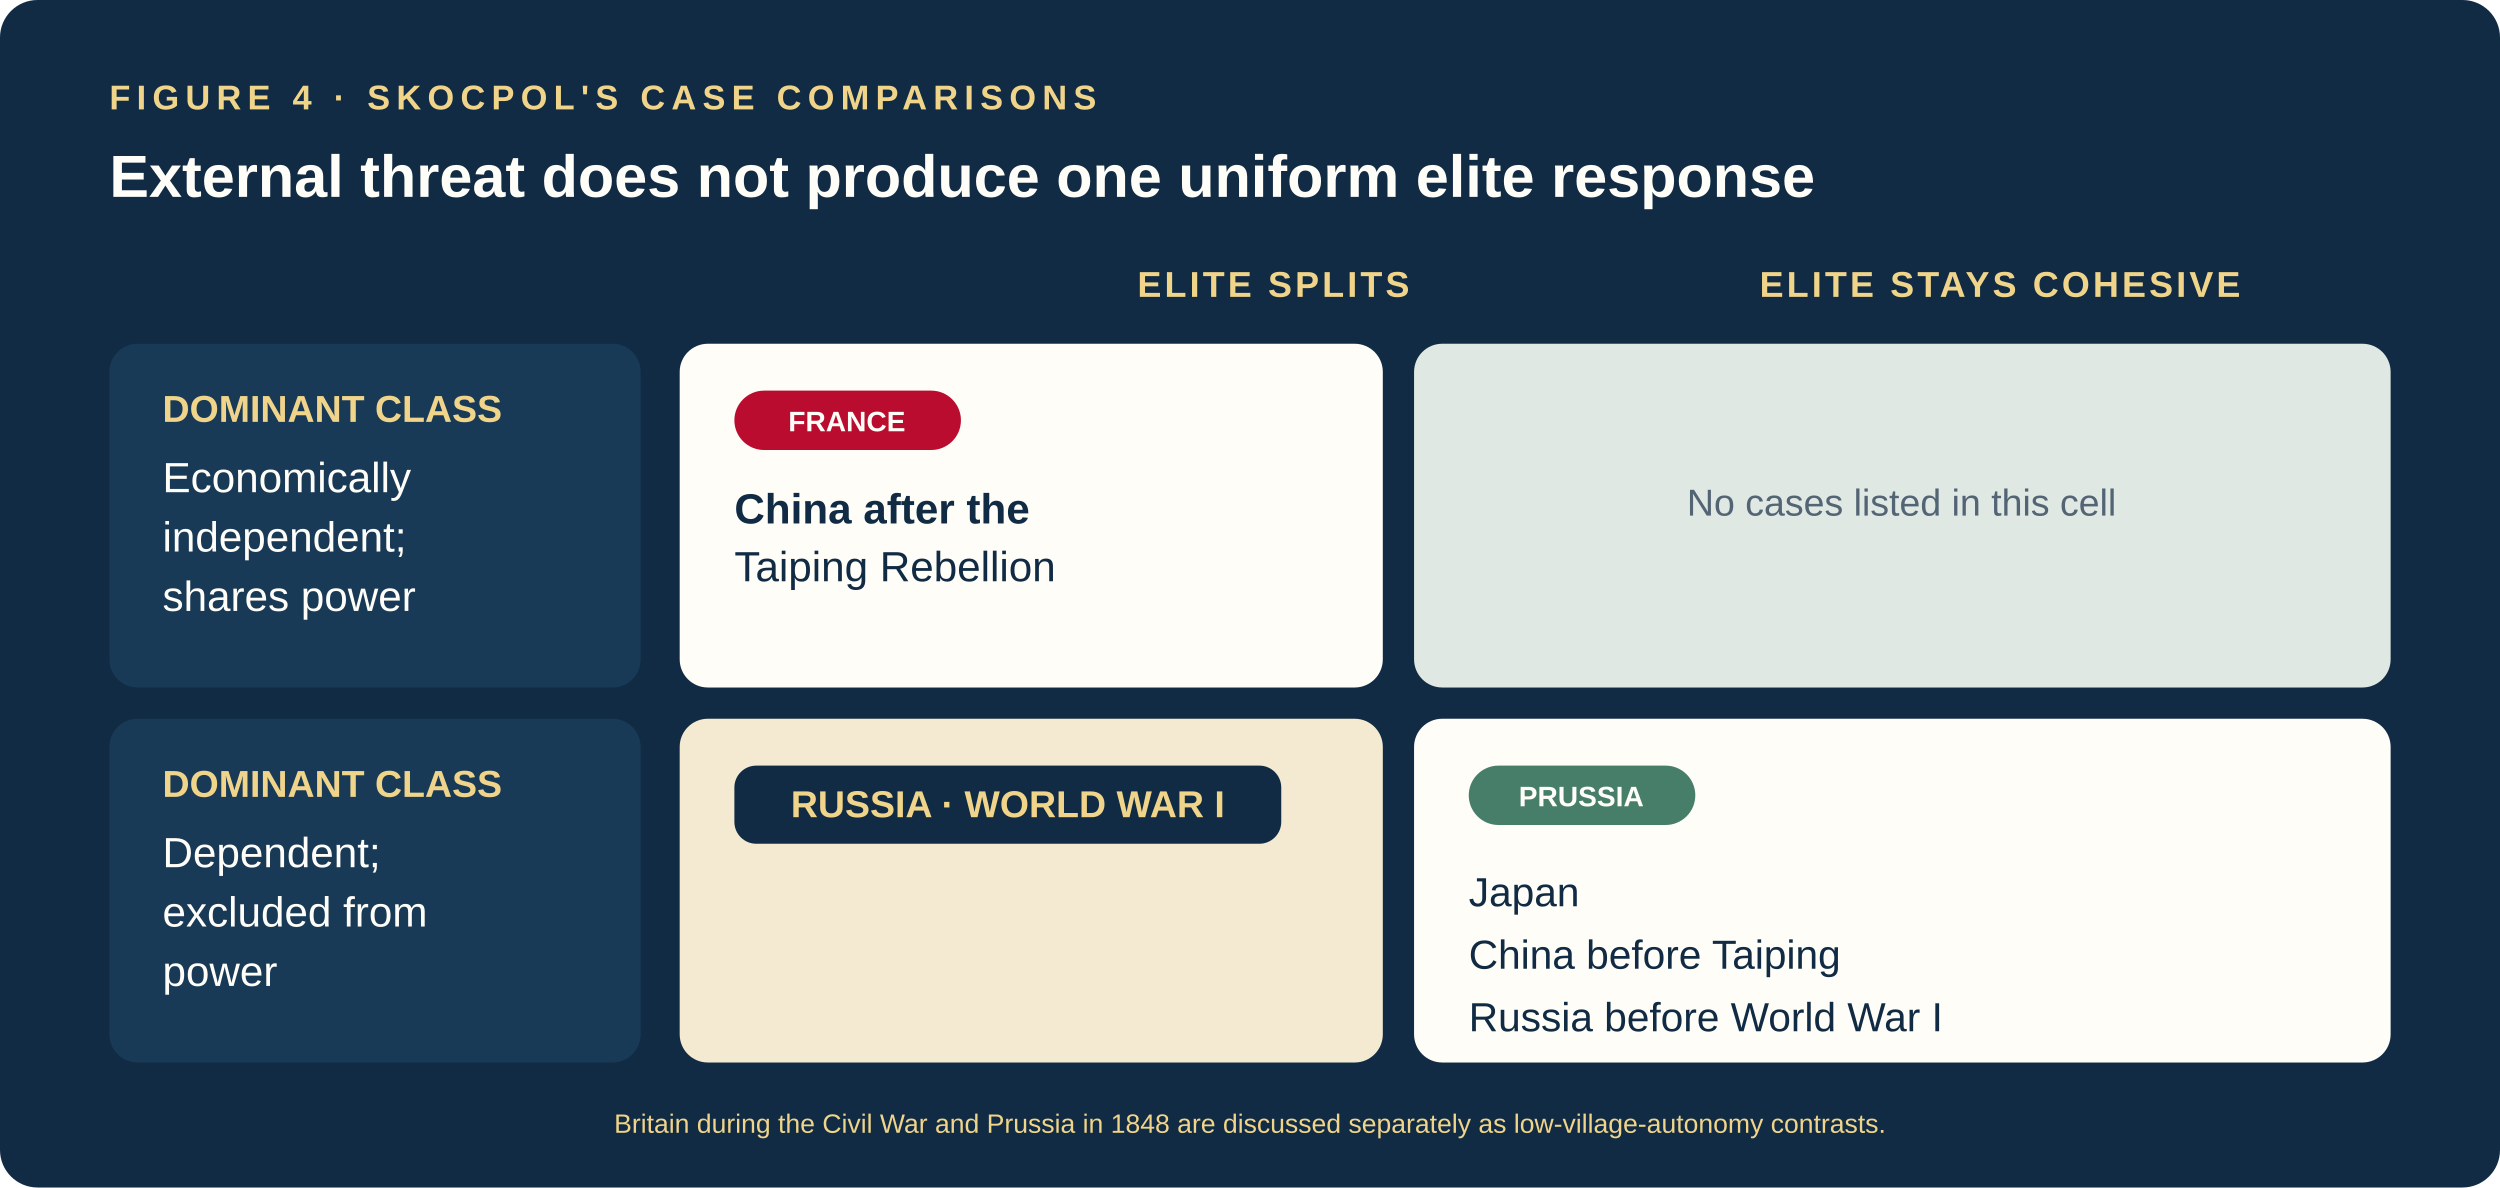
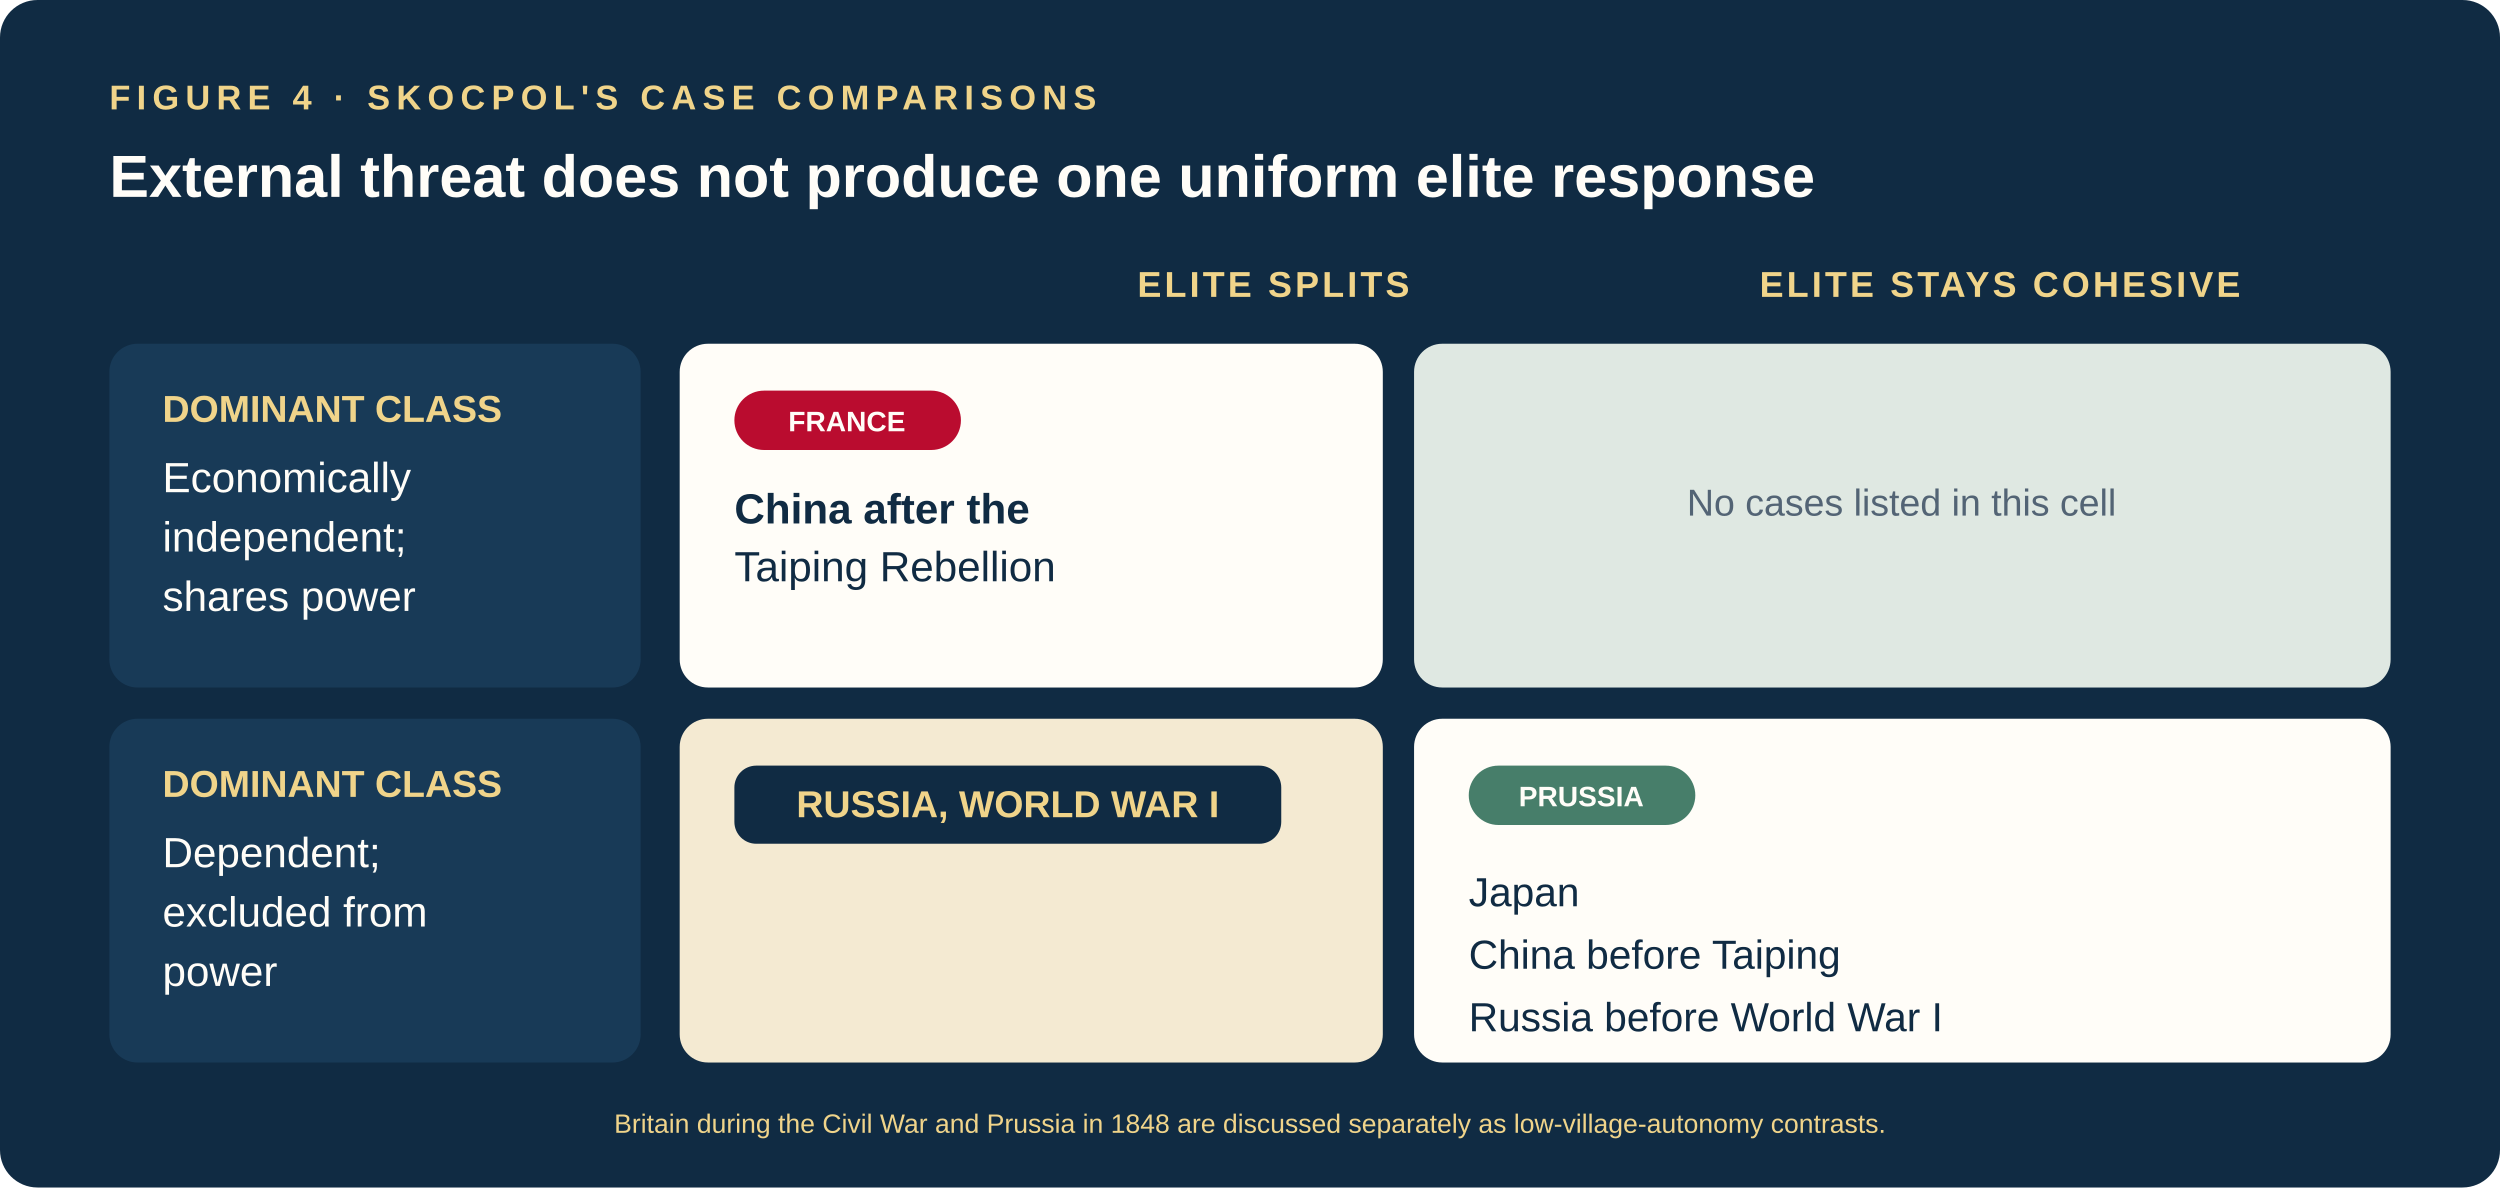
<svg xmlns="http://www.w3.org/2000/svg" viewBox="0 0 1600 760" role="img" aria-labelledby="t d">
  <rect width="1600" height="760" rx="24" fill="#102b43" />
  <text x="70" y="70" fill="#f0d48a" font-family="Arial,sans-serif" font-size="22" font-weight="700" letter-spacing="4">FIGURE 4 · SKOCPOL'S CASE COMPARISONS</text>
  <text x="70" y="126" fill="#fffdf8" font-family="Arial,sans-serif" font-size="38" font-weight="700">External threat does not produce one uniform elite response</text>
  <g fill="#f0d48a" font-family="Arial,sans-serif" font-size="23" font-weight="700" letter-spacing="2">
    <text x="815" y="190" text-anchor="middle">ELITE SPLITS</text>
    <text x="1280" y="190" text-anchor="middle">ELITE STAYS COHESIVE</text>
  </g>
  <g>
    <rect x="70" y="220" width="340" height="220" rx="18" fill="#183a57" />
    <text x="104" y="270" fill="#f0d48a" font-family="Arial,sans-serif" font-size="24" font-weight="700">DOMINANT CLASS</text>
    <text x="104" y="315" fill="#fffdf8" font-family="Arial,sans-serif" font-size="27">Economically</text>
    <text x="104" y="353" fill="#fffdf8" font-family="Arial,sans-serif" font-size="27">independent;</text>
    <text x="104" y="391" fill="#fffdf8" font-family="Arial,sans-serif" font-size="27">shares power</text>
    <rect x="70" y="460" width="340" height="220" rx="18" fill="#183a57" />
    <text x="104" y="510" fill="#f0d48a" font-family="Arial,sans-serif" font-size="24" font-weight="700">DOMINANT CLASS</text>
    <text x="104" y="555" fill="#fffdf8" font-family="Arial,sans-serif" font-size="27">Dependent;</text>
    <text x="104" y="593" fill="#fffdf8" font-family="Arial,sans-serif" font-size="27">excluded from</text>
    <text x="104" y="631" fill="#fffdf8" font-family="Arial,sans-serif" font-size="27">power</text>
  </g>
  <g>
    <rect x="435" y="220" width="450" height="220" rx="18" fill="#fffdf8" />
    <rect x="905" y="220" width="625" height="220" rx="18" fill="#dfe8e2" />
    <rect x="435" y="460" width="450" height="220" rx="18" fill="#f4ead2" />
    <rect x="905" y="460" width="625" height="220" rx="18" fill="#fffdf8" />
  </g>
  <g font-family="Arial,sans-serif" fill="#102b43">
    <rect x="470" y="250" width="145" height="38" rx="19" fill="#ba0c2f" />
    <text x="542" y="276" text-anchor="middle" fill="#fffdf8" font-size="18" font-weight="700">FRANCE</text>
    <text x="470" y="335" font-size="27" font-weight="700">China after the</text>
    <text x="470" y="372" font-size="27">Taiping Rebellion</text>
    <text x="1217" y="330" text-anchor="middle" fill="#536475" font-size="24">No cases listed in this cell</text>
    <rect x="470" y="490" width="350" height="50" rx="14" fill="#102b43" />
-     <text x="645" y="523" text-anchor="middle" fill="#f0d48a" font-size="24" font-weight="700">RUSSIA · WORLD WAR I</text>
+     <text x="645" y="523" text-anchor="middle" fill="#f0d48a" font-size="24" font-weight="700">RUSSIA, WORLD WAR I</text>
    <rect x="940" y="490" width="145" height="38" rx="19" fill="#477e6a" />
    <text x="1012" y="516" text-anchor="middle" fill="#fffdf8" font-size="18" font-weight="700">PRUSSIA</text>
    <text x="940" y="580" font-size="26">Japan</text>
    <text x="940" y="620" font-size="26">China before Taiping</text>
    <text x="940" y="660" font-size="26">Russia before World War I</text>
  </g>
  <text x="800" y="725" text-anchor="middle" fill="#f0d48a" font-family="Arial,sans-serif" font-size="17">Britain during the Civil War and Prussia in 1848 are discussed separately as low-village-autonomy contrasts.</text>
</svg>
